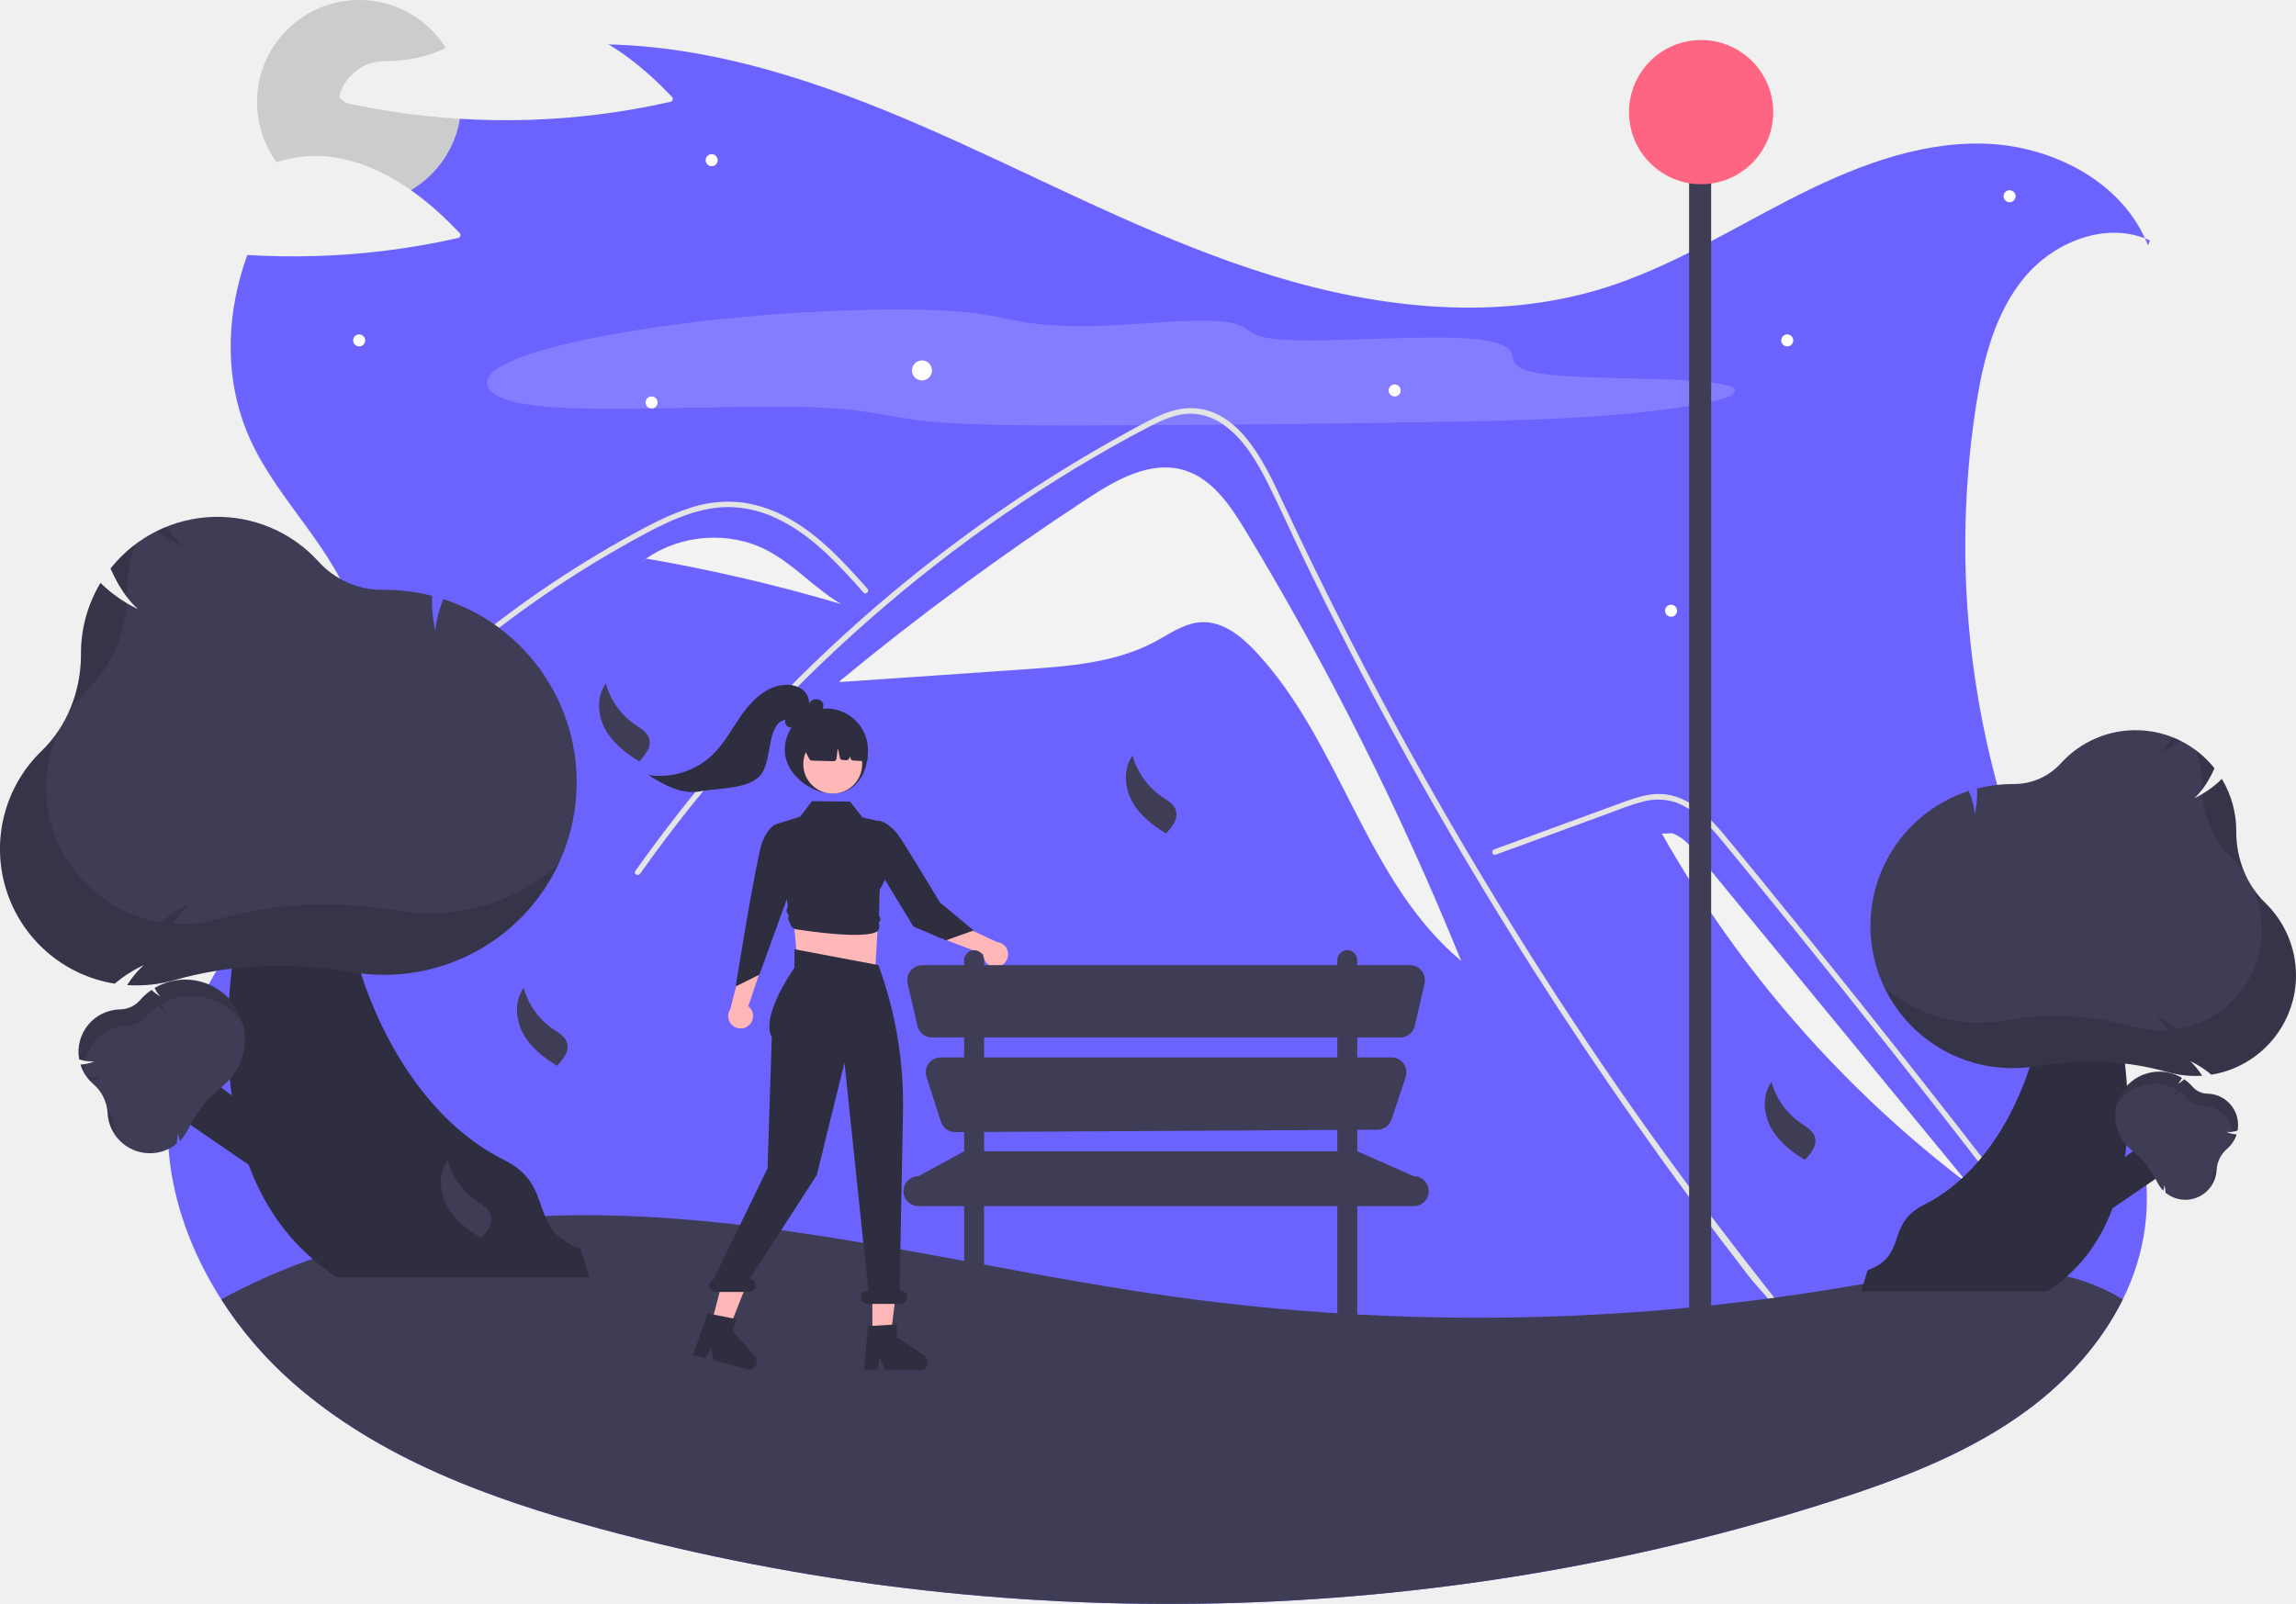
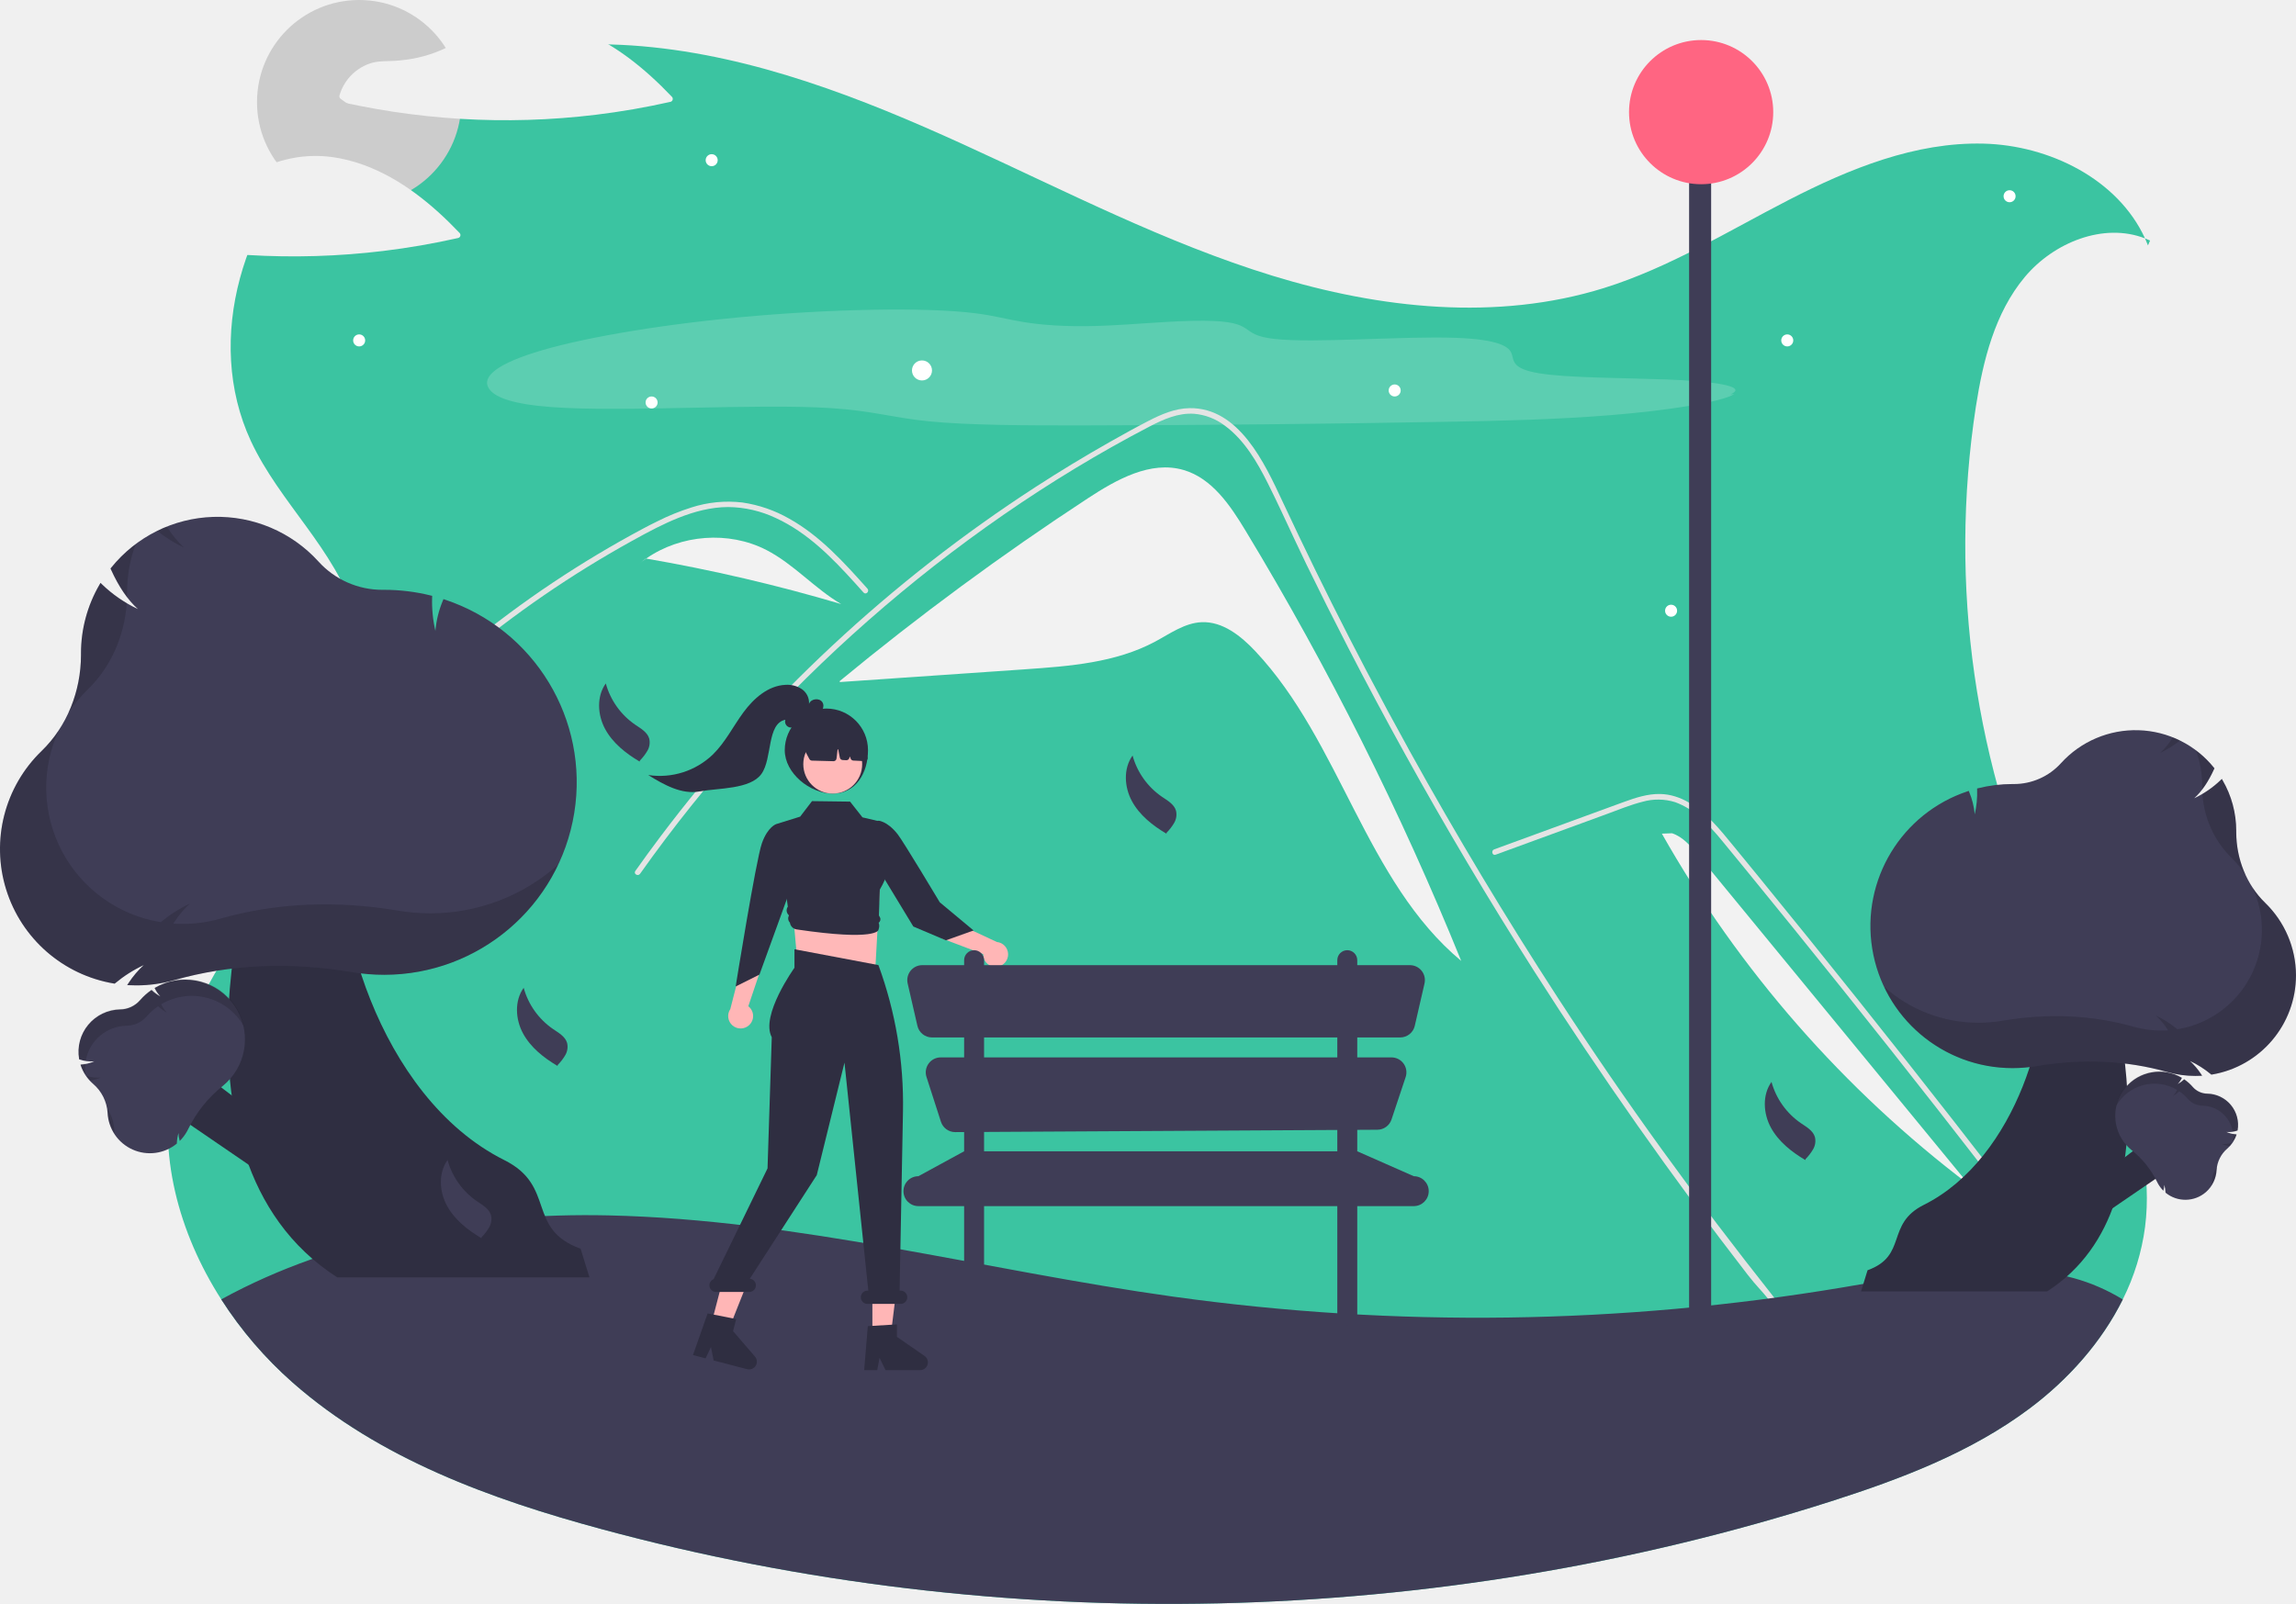
<svg xmlns="http://www.w3.org/2000/svg" data-name="Layer 1" width="1146.318" height="801.004" viewBox="0 0 1146.318 801.004">
-   <path d="M1050.699,514.508a456.249,456.249,0,0,1-37.38-261.87c3.6-23.1,9.44-46.85,24.43-64.79,14.39-17.23,39.35-27.37,60.03-19.29-13.57-29.61-47.76-46.5-80.59-47.33-34.09-.86-66.92,12.5-97.25,28.1-30.33,15.6-59.65,33.81-92.21,43.99-53.5,16.72-111.91,10.34-165.5-6.09-53.58-16.44-103.62-42.47-154.62-65.71-51.01-23.24-104.17-44.03-160.01-48.91-55.84-4.87-115.25,7.89-157.24,45.01s-61.87,101.28-38.27,152.11c14.25,30.7,42.22,54.32,52.04,86.7,12.32,40.65-7.08,83.96-30.41,119.45-23.34,35.49-51.8,69.58-60.47,111.16-8.01,38.38,2.72,78.02,24.05,111.38a197.345,197.345,0,0,0,35.74,41.61c43.09,37.91,98.77,58.15,154.17,73.13,200.27,54.17,416.13,49.29,613.75-13.88,34.99-11.18,69.95-24.43,99.32-46.48,19.16-14.38,35.83-33.02,46.39-54.35a114.106,114.106,0,0,0,11.13-36.18C1104.439,610.178,1072.969,562.058,1050.699,514.508Z" transform="translate(-26.84086 -49.49819)" fill="#6c63ff" />
+   <path d="M1050.699,514.508a456.249,456.249,0,0,1-37.38-261.87c3.6-23.1,9.44-46.85,24.43-64.79,14.39-17.23,39.35-27.37,60.03-19.29-13.57-29.61-47.76-46.5-80.59-47.33-34.09-.86-66.92,12.5-97.25,28.1-30.33,15.6-59.65,33.81-92.21,43.99-53.5,16.72-111.91,10.34-165.5-6.09-53.58-16.44-103.62-42.47-154.62-65.71-51.01-23.24-104.17-44.03-160.01-48.91-55.84-4.87-115.25,7.89-157.24,45.01s-61.87,101.28-38.27,152.11c14.25,30.7,42.22,54.32,52.04,86.7,12.32,40.65-7.08,83.96-30.41,119.45-23.34,35.49-51.8,69.58-60.47,111.16-8.01,38.38,2.72,78.02,24.05,111.38a197.345,197.345,0,0,0,35.74,41.61c43.09,37.91,98.77,58.15,154.17,73.13,200.27,54.17,416.13,49.29,613.75-13.88,34.99-11.18,69.95-24.43,99.32-46.48,19.16-14.38,35.83-33.02,46.39-54.35a114.106,114.106,0,0,0,11.13-36.18C1104.439,610.178,1072.969,562.058,1050.699,514.508Z" transform="translate(-26.84086 -49.49819)" fill="#3bc4a1" />
  <g opacity="0.17">
    <path d="M890.75,246.451c9.642-4.204-9.912-6.651-32.096-7.456s-49.021-.76-63.198-3.049c-13.711-2.213-12.701-6.149-13.854-9.715s-6.424-7.222-27.819-8.015c-26.661-.988-70.626,2.814-90.752.532-18.781-2.13-7.617-8.812-35.003-9.068-15.638-.146-35.785,2.057-53.186,2.588-16.336.499-28.422-.534-36.904-1.924s-14.389-3.151-23.934-4.379c-25.061-3.222-74.091-2.139-117.853,1.991s-81.273,10.898-102.429,17.602-27,13.304-22.072,18.901c3.147,3.574,11.199,6.916,30.732,8.352,36.536,2.686,101.584-1.938,139.337.506,21.041,1.362,30.376,4.739,48.838,6.587,19.834,1.985,48.869,2.091,77.397,2.043,59.397-.098,120.314-.708,182.43-1.827,25.945-.467,53.13-1.075,80.738-3.303s55.766-6.526,61.591-10.555" transform="translate(-26.84086 -49.49819)" fill="#fff" />
  </g>
-   <path d="M1099.259,172.048c-.46-1.18-.96-2.35-1.48-3.49.84.33,1.68.69,2.51,1.08Z" transform="translate(-26.84086 -49.49819)" fill="#6c63ff" />
+   <path d="M1099.259,172.048c-.46-1.18-.96-2.35-1.48-3.49.84.33,1.68.69,2.51,1.08Z" transform="translate(-26.84086 -49.49819)" fill="#3bc4a1" />
  <path d="M648.745,314.584c-7.669-12.684-16.757-26.228-30.99-30.37-16.482-4.796-33.413,4.732-47.775,14.135a1392.157,1392.157,0,0,0-123.893,91.283l.043.492q46.226-3.188,92.451-6.376c22.265-1.535,45.296-3.283,64.972-13.816,7.467-3.997,14.745-9.336,23.206-9.708,10.512-.462,19.677,6.879,26.88,14.549,42.607,45.371,54.937,114.754,102.738,154.616A1516.995,1516.995,0,0,0,648.745,314.584Z" transform="translate(-26.84086 -49.49819)" fill="#f2f2f2" />
  <path d="M910.646,699.413c-4.712-5.95-6.637-7.343-11.285-13.348Q842.597,612.649,792.653,534.273q-33.924-53.23-64.483-108.504-14.549-26.278-28.3-52.969-10.67-20.695-20.865-41.638c-1.944-3.988-3.832-7.994-5.711-12.009-4.428-9.442-8.773-18.93-13.439-28.244-5.317-10.616-11.789-21.745-21.553-28.877a29.405,29.405,0,0,0-15.319-5.895c-7.948-.513-15.282,2.769-22.176,6.353-50.439,26.301-97.659,59.276-140.37,96.798A730.778,730.778,0,0,0,346.397,485.878c-1.008,1.439-3.392.064-2.374-1.384q6.009-8.498,12.257-16.813A734.817,734.817,0,0,1,543.88,292.696q18.248-11.826,37.183-22.542c6.362-3.603,12.752-7.16,19.251-10.497,6.371-3.273,13.137-6.215,20.416-6.325,24.77-.385,37.595,27.667,46.405,46.542q4.153,8.911,8.406,17.766,16.075,33.621,33.387,66.628,10.685,20.379,21.837,40.52,34.707,62.718,73.779,122.897c34.506,53.143,68.737,100.089,108.046,149.785C913.671,698.844,911.737,700.806,910.646,699.413Z" transform="translate(-26.84086 -49.49819)" fill="#e4e4e4" />
  <path d="M457.991,345.435c-1.439-1.604-2.869-3.209-4.318-4.813-11.422-12.633-23.679-25.118-39.364-32.361a57.11,57.11,0,0,0-23.927-5.546c-8.562.028-16.932,2.273-24.843,5.418-3.74,1.494-7.398,3.19-11.001,4.996-4.116,2.072-8.159,4.281-12.183,6.509q-11.331,6.27-22.368,13.091-21.961,13.572-42.546,29.216-10.671,8.113-20.902,16.758-9.516,8.031-18.646,16.492c-1.302,1.201-3.245-.743-1.944-1.943,1.604-1.494,3.227-2.979,4.85-4.446q6.875-6.215,13.971-12.193,12.939-10.918,26.549-20.993,21.163-15.676,43.783-29.225,11.304-6.765,22.918-12.963c2.338-1.247,4.703-2.466,7.096-3.621a113.114,113.114,0,0,1,16.868-6.866,60.006,60.006,0,0,1,25.476-2.503,66.327,66.327,0,0,1,23.505,8.131c15.401,8.608,27.346,21.919,38.97,34.909C461.108,344.803,459.174,346.755,457.991,345.435Z" transform="translate(-26.84086 -49.49819)" fill="#e4e4e4" />
  <path d="M773.552,476.342l36.905-13.498,18.323-6.702c5.968-2.183,11.921-4.667,18.09-6.23a28.539,28.539,0,0,1,16.374.209,37.737,37.737,0,0,1,12.771,7.917,103.639,103.639,0,0,1,10.475,11.186c3.989,4.794,7.92,9.639,11.868,14.467q24.441,29.891,48.563,60.041,24.121,30.15,47.92,60.556,23.857,30.48,47.385,61.216,2.882,3.765,5.76,7.534c1.06,1.388,3.449.02,2.375-1.388q-23.702-31.044-47.735-61.835-24.092-30.864-48.516-61.466-24.424-30.601-49.179-60.937-6.167-7.558-12.354-15.099c-3.48-4.241-6.92-8.527-10.736-12.474-7.005-7.245-15.758-13.648-26.234-13.822-6.16-.102-12.121,1.852-17.844,3.923-6.17,2.232-12.325,4.506-18.486,6.759L782.111,470.292l-9.291,3.398c-1.649.603-.936,3.262.731,2.652Z" transform="translate(-26.84086 -49.49819)" fill="#e4e4e4" />
  <path d="M409.452,324.157c-18.754-9.639-42.771-7.751-60.005,4.291A855.845,855.845,0,0,1,446.818,351.174C433.535,343.39,423.145,331.195,409.452,324.157Z" transform="translate(-26.84086 -49.49819)" fill="#f2f2f2" />
  <path d="M349.263,328.415,345.652,331.35c1.221-1.027,2.491-1.99,3.795-2.901C349.386,328.438,349.324,328.426,349.263,328.415Z" transform="translate(-26.84086 -49.49819)" fill="#f2f2f2" />
  <path d="M874.624,476.477c-3.633-4.422-7.56-9.052-12.994-10.848l-5.073.2a575.436,575.436,0,0,0,153.267,175.221Q942.224,558.763,874.624,476.477Z" transform="translate(-26.84086 -49.49819)" fill="#f2f2f2" />
  <path d="M1086.669,698.448c-10.56,21.33-27.23,39.97-46.39,54.35-29.37,22.05-64.33,35.3-99.32,46.48-197.62,63.17-413.48,68.05-613.75,13.88-55.4-14.98-111.08-35.22-154.17-73.13a197.345,197.345,0,0,1-35.74-41.61c57.35-31.52,126.86-43.4,193.19-41.95,95.09,2.08,187.96,27.46,282.16,40.59a1102.669,1102.669,0,0,0,334.04-4.6c38.32-6.43,77.98-14.84,115.49-4.66A95.15,95.15,0,0,1,1086.669,698.448Z" transform="translate(-26.84086 -49.49819)" fill="#3f3d56" />
  <circle cx="179.318" cy="51" r="51" fill="#ccc" />
  <path d="M362.309,97.84C348.812,83.682,333.136,70.765,314.58,63.939a76.715,76.715,0,0,0-15.986-4.017c-.044-.006-.085.003-.129-.001a2.356,2.356,0,0,0-.27-.053,61.539,61.539,0,0,0-22.841,1.379,63.107,63.107,0,0,0-10.635,3.705,93.005,93.005,0,0,0-9.979,5.656A64.908,64.908,0,0,1,232.686,78.835a74.188,74.188,0,0,1-11.844,1.162c-3.447.069-6.698.189-9.964,1.434a23.916,23.916,0,0,0-14.565,15.771,1.551,1.551,0,0,0,.689,1.694c.883.633,1.745,1.351,2.673,1.914a8.339,8.339,0,0,0,2.611.712q2.214.467,4.433.907,8.176,1.62,16.42,2.868,16.681,2.525,33.542,3.558a373.481,373.481,0,0,0,67.51-2.029A374.771,374.771,0,0,0,361.647,100.347,1.514,1.514,0,0,0,362.309,97.84Z" transform="translate(-26.84086 -49.49819)" fill="#f0f0f0" />
  <path d="M208.58,131.939a76.715,76.715,0,0,0-15.986-4.017c-.044-.006-.085.003-.129-.001a2.356,2.356,0,0,0-.27-.053,61.539,61.539,0,0,0-22.841,1.379,63.107,63.107,0,0,0-10.635,3.705,93.005,93.005,0,0,0-9.979,5.656,64.908,64.908,0,0,1-22.052,8.227,74.188,74.188,0,0,1-11.844,1.162c-3.447.069-6.698.189-9.964,1.434a23.916,23.916,0,0,0-14.565,15.771,1.551,1.551,0,0,0,.689,1.694c.883.633,1.745,1.351,2.673,1.914a8.339,8.339,0,0,0,2.611.712q2.214.467,4.433.907,8.176,1.62,16.42,2.868,16.681,2.525,33.542,3.558a373.481,373.481,0,0,0,67.51-2.029A374.771,374.771,0,0,0,255.647,168.347a1.514,1.514,0,0,0,.662-2.507C242.812,151.682,227.136,138.765,208.58,131.939Z" transform="translate(-26.84086 -49.49819)" fill="#f0f0f0" />
  <polygon points="1047.411 588.142 1074.576 567.518 1087.816 580.759 1043.563 611.042 1047.411 588.142" fill="#2f2e41" />
  <path d="M1048.916,694.428H955.993l3.259-10.56,0,0c20.199-7.312,8.853-23.03,28.068-32.637,46.997-23.498,65.191-93.62,58.309-121.339l30.798-1.302S1118.959,649.375,1048.916,694.428Z" transform="translate(-26.84086 -49.49819)" fill="#2f2e41" />
  <path d="M1128.247,644.789a15.619,15.619,0,0,1-20.183.378l-.06-.05-.002-.078a14.965,14.965,0,0,0-.6-3.819,10.691,10.691,0,0,1-.388,2.644l-.078.29-.209-.215c-.18-.186-.355-.375-.519-.561a15.751,15.751,0,0,1-2.399-3.633,45.916,45.916,0,0,0-12.74-15.88,22.292,22.292,0,0,1-2.673-2.572,22.034,22.034,0,0,1,27.67-33.569l.138.081-.071.142a11.478,11.478,0,0,1-2.048,2.954,14.968,14.968,0,0,0,3.154-2.279l.1-.094.113.078a22.128,22.128,0,0,1,4.029,3.587l.128.147a9.836,9.836,0,0,0,7.284,3.361,15.614,15.614,0,0,1,15.119,18.293l-.018.103-.1.03a13.399,13.399,0,0,1-5.457.681,15.222,15.222,0,0,0,4.861,1.217l.217.017-.069.206a15.604,15.604,0,0,1-4.503,6.79l-.059.052-.063.055a15.333,15.333,0,0,0-5.297,10.643A15.733,15.733,0,0,1,1128.247,644.789Z" transform="translate(-26.84086 -49.49819)" fill="#3f3d56" />
  <path d="M1131.089,639.769a15.574,15.574,0,0,1-.176,1.679,15.785,15.785,0,0,0,2.538-7.82c.021-.426.065-.851.125-1.274A14.814,14.814,0,0,0,1131.089,639.769Z" transform="translate(-26.84086 -49.49819)" opacity="0.15" />
  <path d="M1136.003,620.789a15.198,15.198,0,0,0,3.884,1.098,15.63,15.63,0,0,0,1.423-1.736A13.244,13.244,0,0,1,1136.003,620.789Z" transform="translate(-26.84086 -49.49819)" opacity="0.15" />
  <path d="M1141.727,615.661a15.709,15.709,0,0,1-.111,4.052,15.529,15.529,0,0,0,1.758-3.625l.069-.206-.217-.017A15.095,15.095,0,0,1,1141.727,615.661Z" transform="translate(-26.84086 -49.49819)" opacity="0.15" />
  <path d="M1140.282,600.84a15.651,15.651,0,0,0-11.461-5.3,9.836,9.836,0,0,1-7.284-3.361l-.128-.147a22.128,22.128,0,0,0-4.029-3.587l-.113-.078-.1.094a14.968,14.968,0,0,1-3.154,2.279,11.478,11.478,0,0,0,2.048-2.954l.071-.142-.138-.081a22.018,22.018,0,0,0-32.621,14.254,22.022,22.022,0,0,1,30.259-8.113l.138.081-.071.142a11.478,11.478,0,0,1-2.048,2.954,14.968,14.968,0,0,0,3.154-2.279l.1-.094.113.078a22.129,22.129,0,0,1,4.029,3.587l.128.147a9.836,9.836,0,0,0,7.284,3.361,15.617,15.617,0,0,1,15.103,12.835,18.927,18.927,0,0,0,2.26-.55l.1-.03.018-.103A15.554,15.554,0,0,0,1140.282,600.84Z" transform="translate(-26.84086 -49.49819)" opacity="0.15" />
  <path d="M1173.159,536.541a50.291,50.291,0,0,1-42.007,49.6l-.248.041-.192-.16a48.186,48.186,0,0,0-10.51-6.672,34.423,34.423,0,0,1,5.566,6.56l.535.805-.965.046c-.833.041-1.66.061-2.459.061a50.716,50.716,0,0,1-13.884-1.925c-20.517-5.837-42.55-6.836-65.486-2.967a71.779,71.779,0,0,1-11.901.993A70.948,70.948,0,0,1,1009.287,444.637l.488-.161.193.476a36.957,36.957,0,0,1,2.787,11.233,48.196,48.196,0,0,0,1.198-12.471l-.015-.443.43-.108a71.249,71.249,0,0,1,17.241-2.115l.629.003a31.672,31.672,0,0,0,23.616-10.462,50.276,50.276,0,0,1,76.38,2.346l.212.262-.14.307c-2.938,6.475-6.138,11.192-9.958,14.641a49.013,49.013,0,0,0,13.28-9.163l.502-.487.352.605A50.242,50.242,0,0,1,1143.32,464.428l-.001.254c-.001.09-.001.18-.001.269,0,13.613,5.264,26.516,14.467,35.439A50.66,50.66,0,0,1,1173.159,536.541Z" transform="translate(-26.84086 -49.49819)" fill="#3f3d56" />
  <g opacity="0.15">
    <path d="M1111.689,417.717a35.519,35.519,0,0,1-6.335,7.772,48.889,48.889,0,0,0,9.898-6.186Q1113.502,418.44,1111.689,417.717Z" transform="translate(-26.84086 -49.49819)" />
    <path d="M1140.793,477.733a50.482,50.482,0,0,1,7.23,8.808,51.393,51.393,0,0,1-4.704-21.59c0-.09,0-.18.001-.269l.001-.254a50.242,50.242,0,0,0-6.84-25.327l-.352-.605-.502.487a49.126,49.126,0,0,1-9.17,6.983A48.972,48.972,0,0,0,1140.793,477.733Z" transform="translate(-26.84086 -49.49819)" />
    <path d="M1126.327,441.771l-.001.254c-.001.09-.001.18-.001.269,0,.494.009.986.023,1.477a52.365,52.365,0,0,0,5.956-10.267l.14-.307-.212-.262a50.688,50.688,0,0,0-9.096-8.797A50.356,50.356,0,0,1,1126.327,441.771Z" transform="translate(-26.84086 -49.49819)" />
    <path d="M1157.786,500.39a45.459,45.459,0,0,1-6.408-7.797,50.23,50.23,0,0,1-37.218,70.89l-.248.041-.192-.16a48.188,48.188,0,0,0-10.51-6.672,34.423,34.423,0,0,1,5.566,6.56l.535.805-.965.046c-.833.041-1.66.061-2.459.061a50.715,50.715,0,0,1-13.884-1.925c-20.517-5.837-42.55-6.836-65.486-2.967a71.779,71.779,0,0,1-11.901.993,70.624,70.624,0,0,1-47.12-17.969,71.011,71.011,0,0,0,64.113,40.626,71.779,71.779,0,0,0,11.901-.993c22.935-3.869,44.968-2.87,65.486,2.967a50.715,50.715,0,0,0,13.884,1.925c.799,0,1.626-.02,2.459-.061l.965-.046-.535-.805a34.423,34.423,0,0,0-5.566-6.56,48.188,48.188,0,0,1,10.51,6.672l.192.16.248-.041a50.254,50.254,0,0,0,26.633-85.75Z" transform="translate(-26.84086 -49.49819)" />
  </g>
  <polygon points="134.035 560.973 97.223 533.025 79.28 550.968 139.25 592.007 134.035 560.973" fill="#2f2e41" />
  <path d="M195.21,687.428h125.927L316.72,673.117l0,0c-27.373-9.909-11.998-31.209-38.036-44.228-63.688-31.844-88.345-126.87-79.019-164.434l-41.736-1.765S100.291,626.374,195.21,687.428Z" transform="translate(-26.84086 -49.49819)" fill="#2f2e41" />
  <path d="M80.554,605.252a20.779,20.779,0,0,0-7.178-14.423c-.028-.025-.057-.05-.085-.075l-.08-.07a21.145,21.145,0,0,1-6.103-9.201l-.093-.279.293-.023a20.628,20.628,0,0,0,6.587-1.65,18.157,18.157,0,0,1-7.395-.923l-.136-.041-.024-.14a21.16,21.16,0,0,1,20.489-24.79,13.33,13.33,0,0,0,9.871-4.555l.174-.2a29.987,29.987,0,0,1,5.46-4.861l.154-.106.136.128a20.285,20.285,0,0,0,4.274,3.088,15.554,15.554,0,0,1-2.775-4.003l-.097-.193.187-.109A29.86,29.86,0,0,1,141.708,588.318a30.209,30.209,0,0,1-3.622,3.485,62.224,62.224,0,0,0-17.265,21.52,21.344,21.344,0,0,1-3.251,4.923c-.222.252-.458.508-.703.76l-.283.292-.105-.393a14.487,14.487,0,0,1-.526-3.583,20.28,20.28,0,0,0-.813,5.176l-.003.105-.082.067a21.15,21.15,0,0,1-34.502-15.419Z" transform="translate(-26.84086 -49.49819)" fill="#3f3d56" />
  <path d="M83.853,613.357a21.104,21.104,0,0,0,.238,2.275,21.392,21.392,0,0,1-3.439-10.598c-.028-.578-.089-1.153-.17-1.726A20.076,20.076,0,0,1,83.853,613.357Z" transform="translate(-26.84086 -49.49819)" opacity="0.15" />
  <path d="M77.193,587.635a20.597,20.597,0,0,1-5.264,1.488,21.18,21.18,0,0,1-1.929-2.353A17.947,17.947,0,0,0,77.193,587.635Z" transform="translate(-26.84086 -49.49819)" opacity="0.15" />
  <path d="M69.436,580.686a21.289,21.289,0,0,0,.151,5.491,21.044,21.044,0,0,1-2.382-4.912l-.093-.279.293-.023A20.452,20.452,0,0,0,69.436,580.686Z" transform="translate(-26.84086 -49.49819)" opacity="0.15" />
  <path d="M71.394,560.601a21.209,21.209,0,0,1,15.532-7.182,13.33,13.33,0,0,0,9.871-4.555l.174-.2a29.987,29.987,0,0,1,5.46-4.861l.154-.106.136.128a20.284,20.284,0,0,0,4.274,3.088,15.555,15.555,0,0,1-2.775-4.003l-.097-.193.187-.109A29.838,29.838,0,0,1,148.516,561.925a29.843,29.843,0,0,0-41.006-10.994l-.187.109.097.193a15.555,15.555,0,0,0,2.775,4.003,20.284,20.284,0,0,1-4.274-3.088l-.136-.128-.154.106a29.987,29.987,0,0,0-5.46,4.861l-.174.2a13.33,13.33,0,0,1-9.871,4.555A21.163,21.163,0,0,0,69.66,579.135a25.648,25.648,0,0,1-3.063-.745l-.136-.041-.024-.14A21.078,21.078,0,0,1,71.394,560.601Z" transform="translate(-26.84086 -49.49819)" opacity="0.15" />
  <path d="M47.675,424.475c12.471-12.093,19.605-29.578,19.605-48.026,0-.121,0-.244-.001-.365l-.001-.344a68.086,68.086,0,0,1,9.269-34.323l.477-.819.68.66a66.421,66.421,0,0,0,17.996,12.417c-5.177-4.675-9.514-11.067-13.495-19.841l-.19-.416.287-.355a68.132,68.132,0,0,1,103.507-3.179,42.921,42.921,0,0,0,32.003,14.178l.853-.004a96.555,96.555,0,0,1,23.364,2.866l.583.146-.021.6a65.313,65.313,0,0,0,1.623,16.9,50.082,50.082,0,0,1,3.777-15.223l.261-.645.661.219a96.146,96.146,0,0,1-30.248,187.398A97.272,97.272,0,0,1,202.538,534.974c-31.081-5.243-60.939-3.89-88.744,4.021a68.728,68.728,0,0,1-18.816,2.609c-1.083,0-2.204-.027-3.333-.082l-1.308-.063L91.064,540.368a46.65,46.65,0,0,1,7.543-8.89,65.3,65.3,0,0,0-14.243,9.041l-.26.217-.337-.055A68.102,68.102,0,0,1,47.675,424.475Z" transform="translate(-26.84086 -49.49819)" fill="#3f3d56" />
  <g opacity="0.15">
    <path d="M110.143,312.44a48.134,48.134,0,0,0,8.585,10.532,66.253,66.253,0,0,1-13.414-8.384Q107.686,313.42,110.143,312.44Z" transform="translate(-26.84086 -49.49819)" />
    <path d="M70.702,393.772a68.411,68.411,0,0,0-9.798,11.936,69.646,69.646,0,0,0,6.375-29.258c0-.121,0-.244-.001-.365l-.001-.344a68.087,68.087,0,0,1,9.269-34.323l.477-.819.68.66a66.574,66.574,0,0,0,12.427,9.463C88.972,367.31,82.046,382.772,70.702,393.772Z" transform="translate(-26.84086 -49.49819)" />
    <path d="M90.306,345.037l.001.344c.001.121.001.244.001.365,0,.669-.012,1.336-.031,2.002A70.962,70.962,0,0,1,82.205,333.834l-.19-.416.287-.355a68.69,68.69,0,0,1,12.327-11.922A68.241,68.241,0,0,0,90.306,345.037Z" transform="translate(-26.84086 -49.49819)" />
    <path d="M47.675,424.475a61.605,61.605,0,0,0,8.684-10.566,68.069,68.069,0,0,0,50.436,96.067l.337.055.26-.217a65.303,65.303,0,0,1,14.243-9.041,46.648,46.648,0,0,0-7.543,8.89l-.726,1.091,1.308.063c1.129.055,2.25.082,3.333.082a68.728,68.728,0,0,0,18.816-2.609c27.805-7.911,57.662-9.263,88.744-4.021a97.273,97.273,0,0,0,16.128,1.346,95.707,95.707,0,0,0,63.855-24.351,96.232,96.232,0,0,1-86.883,55.055A97.272,97.272,0,0,1,202.538,534.974c-31.081-5.243-60.939-3.89-88.744,4.021a68.728,68.728,0,0,1-18.816,2.609c-1.082,0-2.204-.027-3.333-.082l-1.307-.063L91.064,540.368a46.648,46.648,0,0,1,7.543-8.89,65.303,65.303,0,0,0-14.243,9.041l-.26.217-.337-.055A68.102,68.102,0,0,1,47.675,424.475Z" transform="translate(-26.84086 -49.49819)" />
  </g>
  <circle cx="460.318" cy="185" r="5" fill="#fff" />
  <circle cx="834.318" cy="305" r="3" fill="#fff" />
  <circle cx="892.318" cy="170" r="3" fill="#fff" />
  <circle cx="355.318" cy="80" r="3" fill="#fff" />
  <circle cx="325.318" cy="201" r="3" fill="#fff" />
  <circle cx="179.318" cy="170" r="3" fill="#fff" />
  <circle cx="696.318" cy="195" r="3" fill="#fff" />
  <circle cx="1003.318" cy="98" r="3" fill="#fff" />
  <path d="M328.959,413.563c-3.8-7.035-4.33-16.255.335-22.749a36.838,36.838,0,0,0,14.675,20.599c2.772,1.887,6.051,3.698,6.999,6.914a8.235,8.235,0,0,1-.859,6.044,24.457,24.457,0,0,1-3.795,4.955l-.134.503C339.303,425.754,332.759,420.598,328.959,413.563Z" transform="translate(-26.84086 -49.49819)" fill="#3f3d56" />
  <path d="M910.959,612.563c-3.8-7.035-4.33-16.255.335-22.749a36.838,36.838,0,0,0,14.675,20.599c2.772,1.887,6.051,3.698,6.999,6.914a8.235,8.235,0,0,1-.859,6.044,24.457,24.457,0,0,1-3.795,4.955l-.134.503C921.303,624.754,914.759,619.598,910.959,612.563Z" transform="translate(-26.84086 -49.49819)" fill="#3f3d56" />
  <path d="M591.959,449.563c-3.8-7.035-4.33-16.255.335-22.749a36.838,36.838,0,0,0,14.675,20.599c2.772,1.887,6.051,3.698,6.999,6.914a8.235,8.235,0,0,1-.859,6.044,24.457,24.457,0,0,1-3.795,4.955l-.134.503C602.303,461.754,595.759,456.598,591.959,449.563Z" transform="translate(-26.84086 -49.49819)" fill="#3f3d56" />
  <path d="M287.959,565.563c-3.8-7.035-4.33-16.255.335-22.749a36.838,36.838,0,0,0,14.675,20.599c2.772,1.887,6.051,3.698,6.999,6.914a8.235,8.235,0,0,1-.859,6.044,24.457,24.457,0,0,1-3.795,4.955l-.134.503C298.303,577.754,291.759,572.598,287.959,565.563Z" transform="translate(-26.84086 -49.49819)" fill="#3f3d56" />
  <path d="M249.959,651.563c-3.8-7.035-4.33-16.255.335-22.749a36.838,36.838,0,0,0,14.675,20.599c2.772,1.887,6.051,3.698,6.999,6.914a8.235,8.235,0,0,1-.859,6.044,24.457,24.457,0,0,1-3.795,4.955l-.134.503C260.303,663.754,253.759,658.598,249.959,651.563Z" transform="translate(-26.84086 -49.49819)" fill="#3f3d56" />
  <rect x="843.318" y="68" width="11" height="589" fill="#3f3d56" />
  <rect x="813.318" y="20" width="72" height="72" rx="36" fill="#ff6582" />
  <path d="M418.643,424.139c0,11.478,12.516,21.678,23.993,21.678s17.571-10.201,17.571-21.678a20.782,20.782,0,0,0-41.564,0Z" transform="translate(-26.84086 -49.49819)" fill="#2f2e41" />
  <polygon points="398.471 484.489 437.067 483.005 439.294 442.925 394.76 442.925 398.471 484.489" fill="#ffb8b8" />
  <path d="M400.814,561.493a6.182,6.182,0,0,0-.365-9.473l7.007-20.822-11.038,2.917-4.962,19.326a6.216,6.216,0,0,0,9.357,8.052Z" transform="translate(-26.84086 -49.49819)" fill="#ffb6b6" />
  <circle cx="415.758" cy="381.625" r="14.698" fill="#ffb8b8" />
  <path d="M442.96,429.644l-10.733-.284a1.504,1.504,0,0,1-1.28-.787l-3.588-6.655a1.498,1.498,0,0,1,.396-1.891L441.798,409.047a1.497,1.497,0,0,1,1.256-.28l11.342,2.584a1.499,1.499,0,0,1,1.107,1.043l4.441,15.295a1.499,1.499,0,0,1-1.514,1.916l-5.56-.278a1.507,1.507,0,0,1-1.347-1.028l-.231-.699a.173.173,0,0,0-.338.054,1.5,1.5,0,0,1-1.573,1.498l-1.841-.092a1.495,1.495,0,0,1-1.396-1.205l-.794-3.993a.173.173,0,0,0-.342.014l-.519,4.442a1.492,1.492,0,0,1-1.487,1.325Z" transform="translate(-26.84086 -49.49819)" fill="#2f2e41" />
  <path d="M432.252,449.581l19.003.253,6.185,7.853,9.957,2.348,2.588,14.954c1.294,7.476-.08,12.211-3.881,18.778l0,0-.455,12.918.503.914a2.094,2.094,0,0,1-.631,2.723h0a4.277,4.277,0,0,1,.118,2.815l-.245.81s-.708,5.663-40.832-.293a3.956,3.956,0,0,1-3.343-3.399h0a2.954,2.954,0,0,1-.547-3.404l.082-.163-.412-.485a3.177,3.177,0,0,1-.161-3.907h0l-5.767-41.252,11.912-3.71Z" transform="translate(-26.84086 -49.49819)" fill="#2f2e41" />
  <path d="M419.169,464.993l-4.757-3.948s-4.23,1.25-7.183,9.581-13.09,71.527-13.09,71.527l11.876-5.938,16.839-46.431Z" transform="translate(-26.84086 -49.49819)" fill="#2f2e41" />
  <path d="M524.819,532.274a6.182,6.182,0,0,1-7.091-6.291l-20.541-7.792,9.257-6.682,18.087,8.424a6.216,6.216,0,0,1,.288,12.342Z" transform="translate(-26.84086 -49.49819)" fill="#ffb6b6" />
  <path d="M461.881,464.633l3.225-5.274s4.407-.185,9.895,6.744c2.814,3.552,21.049,34.017,21.049,34.017l16.863,14.055-13.806,4.931-16.272-6.903-18.244-30.078Z" transform="translate(-26.84086 -49.49819)" fill="#2f2e41" />
  <polygon points="435.555 666.81 444.739 666.81 449.108 631.385 435.553 631.386 435.555 666.81" fill="#ffb6b6" />
  <polygon points="355.157 661.099 364.044 663.415 377.208 630.238 364.091 626.819 355.157 661.099" fill="#ffb6b6" />
  <path d="M460.118,711.778l14.518-.867v6.22l13.803,9.533a3.885,3.885,0,0,1-2.208,7.083H468.947l-2.979-6.153-1.163,6.153h-6.517Z" transform="translate(-26.84086 -49.49819)" fill="#2f2e41" />
  <path d="M380.131,705.429l14.267,2.824-1.569,6.019,10.952,12.706a3.885,3.885,0,0,1-3.923,6.297L383.133,728.914l-1.331-6.705-2.678,5.66-6.306-1.644Z" transform="translate(-26.84086 -49.49819)" fill="#2f2e41" />
  <path d="M383.125,688.319l26.921-55.33,2.114-65.491C406.332,556.677,423.491,532.805,423.491,532.805v-9.245l41.919,7.908v0a201.215,201.215,0,0,1,12.262,73.06L475.982,694.047h.53a3.315,3.315,0,1,1,0,6.631H459.935a3.315,3.315,0,1,1,0-6.631h.427L448.463,580.164l-13.837,56.199L401.189,688.107a3.307,3.307,0,0,1-.265,6.604H384.347a3.312,3.312,0,0,1-1.223-6.391Z" transform="translate(-26.84086 -49.49819)" fill="#2f2e41" />
  <path d="M382.758,426.296c6.194-6.059,10.093-14.028,15.223-21.011,5.13-6.983,12.355-13.382,21.011-13.77a13.038,13.038,0,0,1,8.166,2.129,8.305,8.305,0,0,1,3.605,7.367c.914-2.567,4.997-3.145,6.588-.933,1.591,2.212-.257,5.899-2.981,5.948l-.267-1.057a18.249,18.249,0,0,1-11.801,7.836,2.978,2.978,0,0,1-3.355-3.854C409.591,410.807,412.561,428.252,407,436s-21.453,6.996-30.829,8.735c-9.055,1.68-17.859-3.348-25.699-8.178A38.272,38.272,0,0,0,382.758,426.296Z" transform="translate(-26.84086 -49.49819)" fill="#2f2e41" />
  <path d="M732.69,636.904,704.473,624.455V613.753l10.056-.057a7.469,7.469,0,0,0,7.044-5.107l7.064-21.193a7.469,7.469,0,0,0-7.086-9.831H704.473v-9.959H725.913a7.469,7.469,0,0,0,7.279-5.796l4.865-21.163a7.469,7.469,0,0,0-7.279-9.143H704.473v-2.49a4.979,4.979,0,0,0-9.959,0v2.49H518.157v-2.49a4.979,4.979,0,0,0-9.959,0v2.49H487.287a7.469,7.469,0,0,0-7.279,9.143l4.865,21.163a7.469,7.469,0,0,0,7.279,5.796H508.198v9.959H496.513a7.469,7.469,0,0,0-7.109,9.76l7.21,22.377a7.469,7.469,0,0,0,7.151,5.178l4.432-.025V624.455l-22.823,12.449a7.469,7.469,0,0,0-7.469,7.469v0a7.469,7.469,0,0,0,7.469,7.469H508.198v54.774a4.979,4.979,0,0,0,9.959,0V651.842H694.514v54.774a4.979,4.979,0,0,0,9.959,0V651.842h28.217a7.469,7.469,0,0,0,7.469-7.469v0A7.469,7.469,0,0,0,732.69,636.904Zm-214.533-69.298H694.514v9.959H518.157Zm0,56.849v-9.656l176.357-.991V624.455Z" transform="translate(-26.84086 -49.49819)" fill="#3f3d56" />
</svg>
